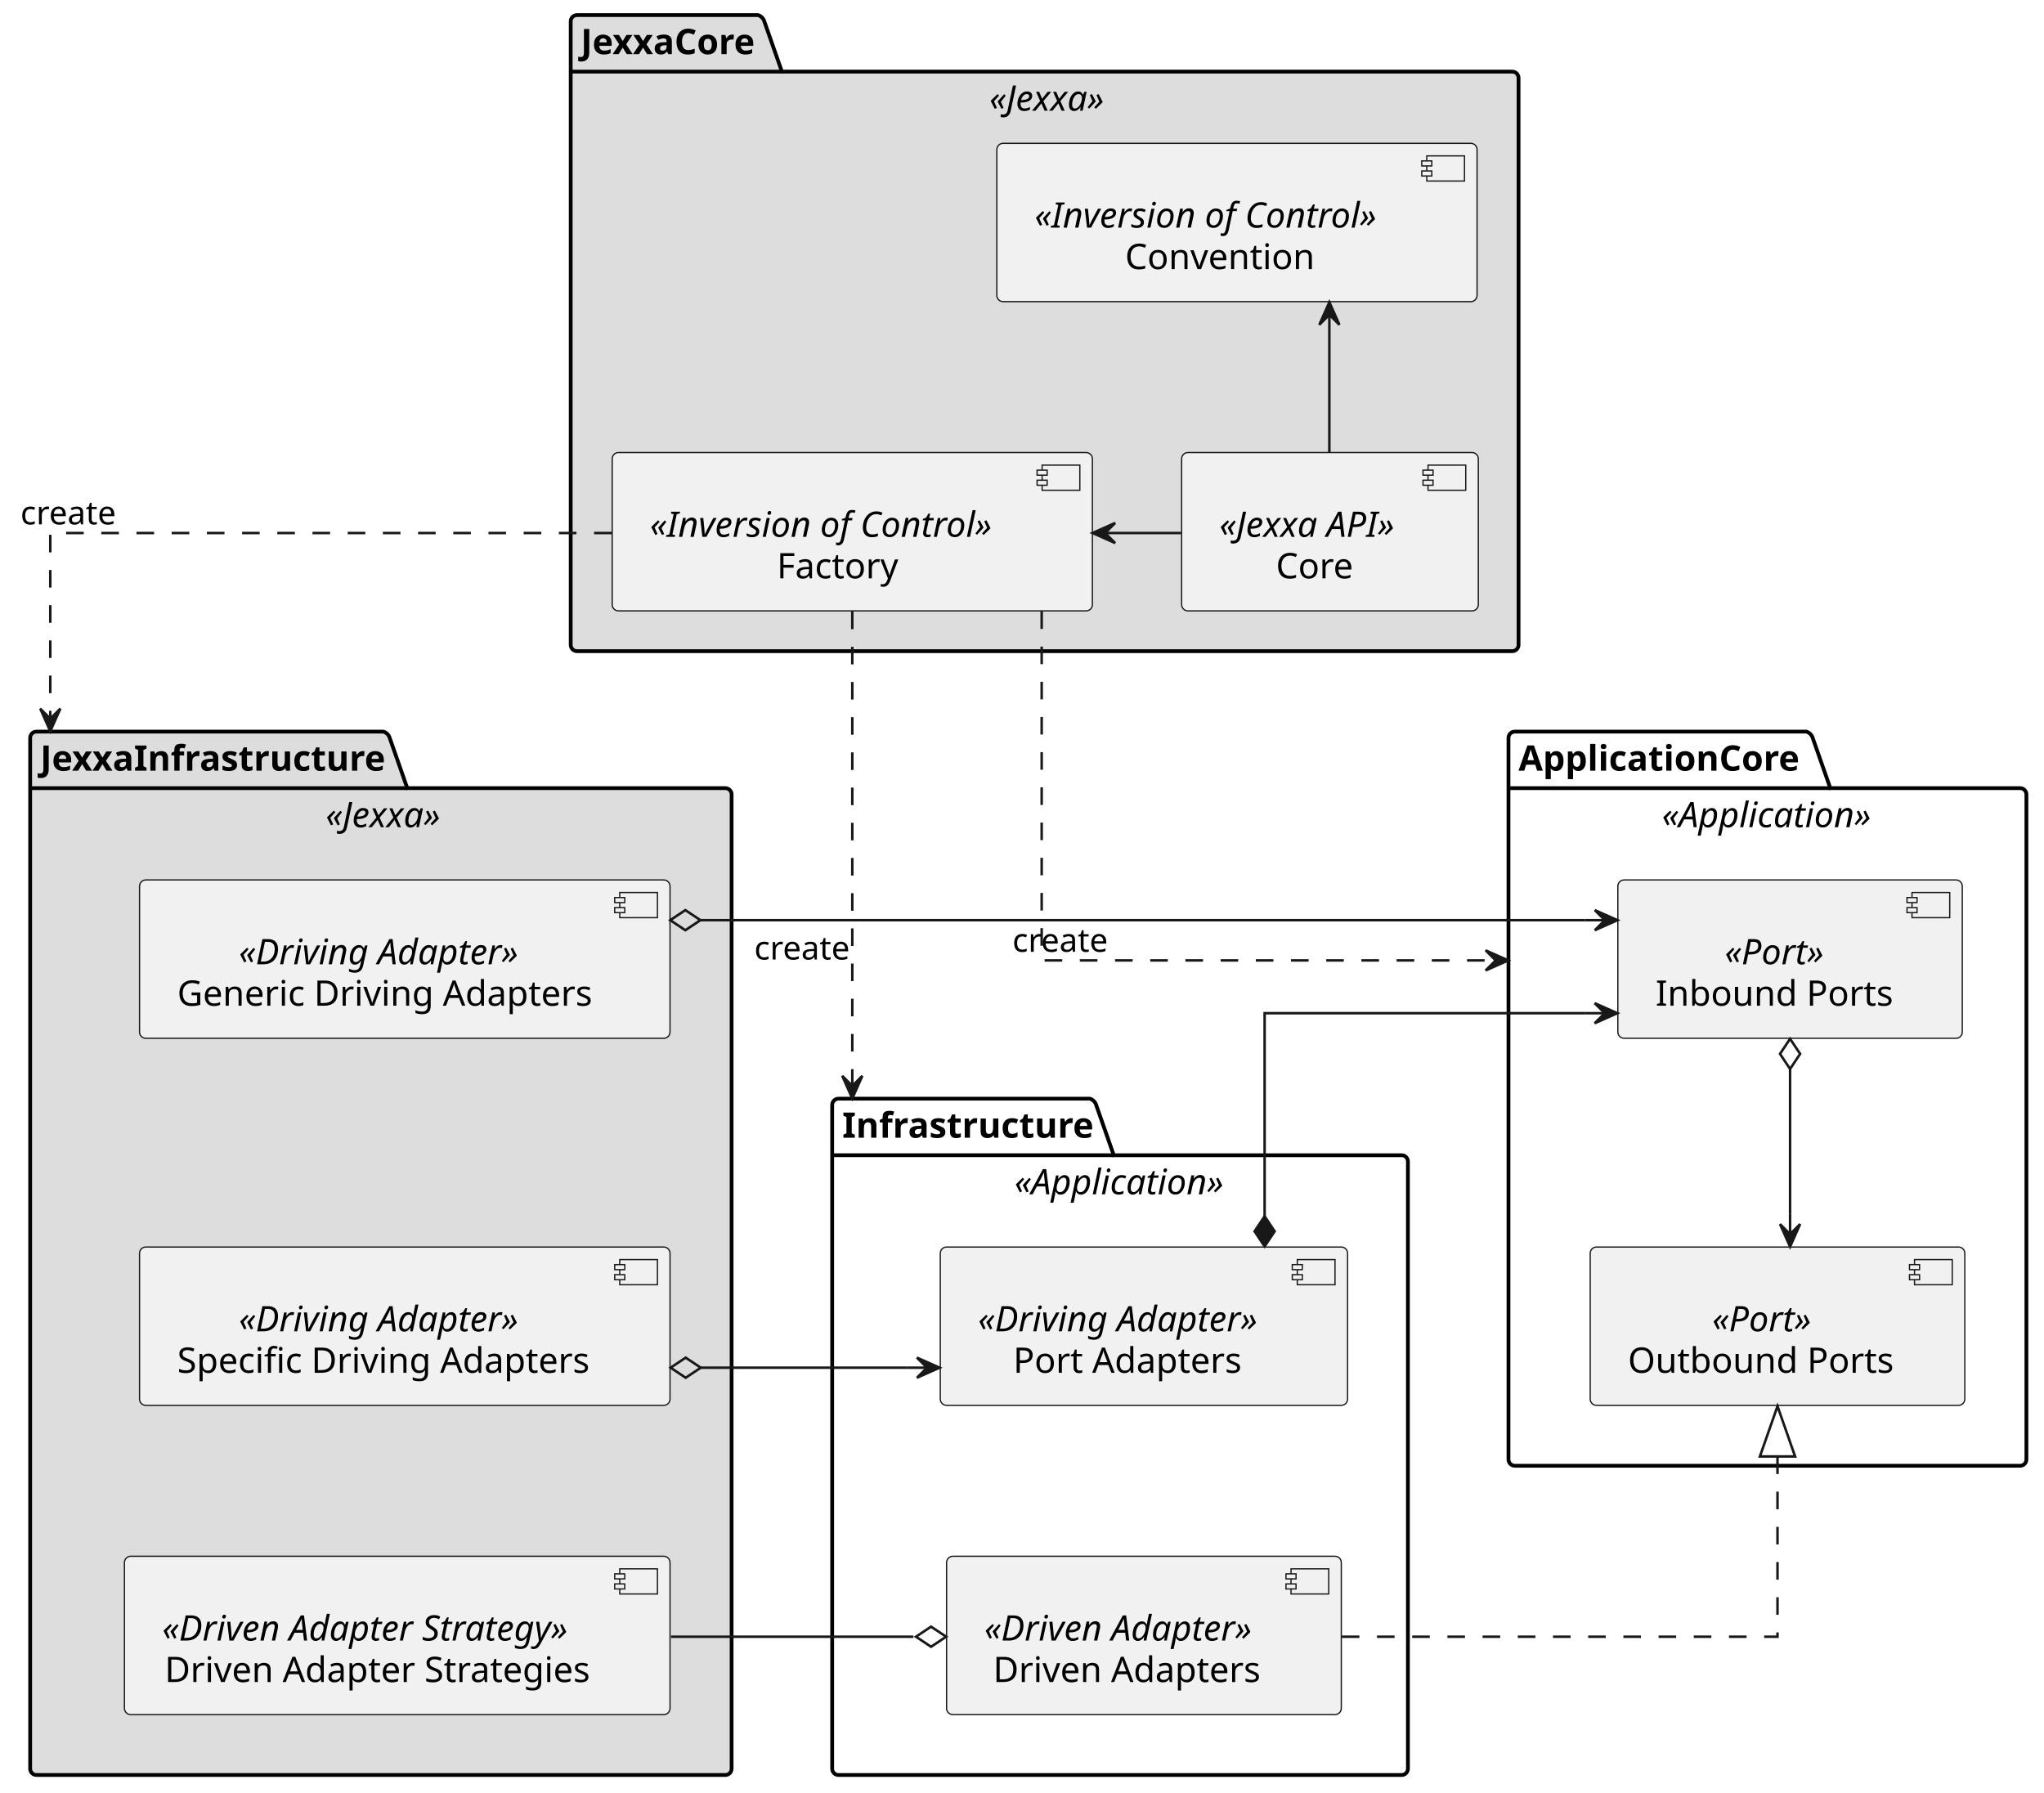
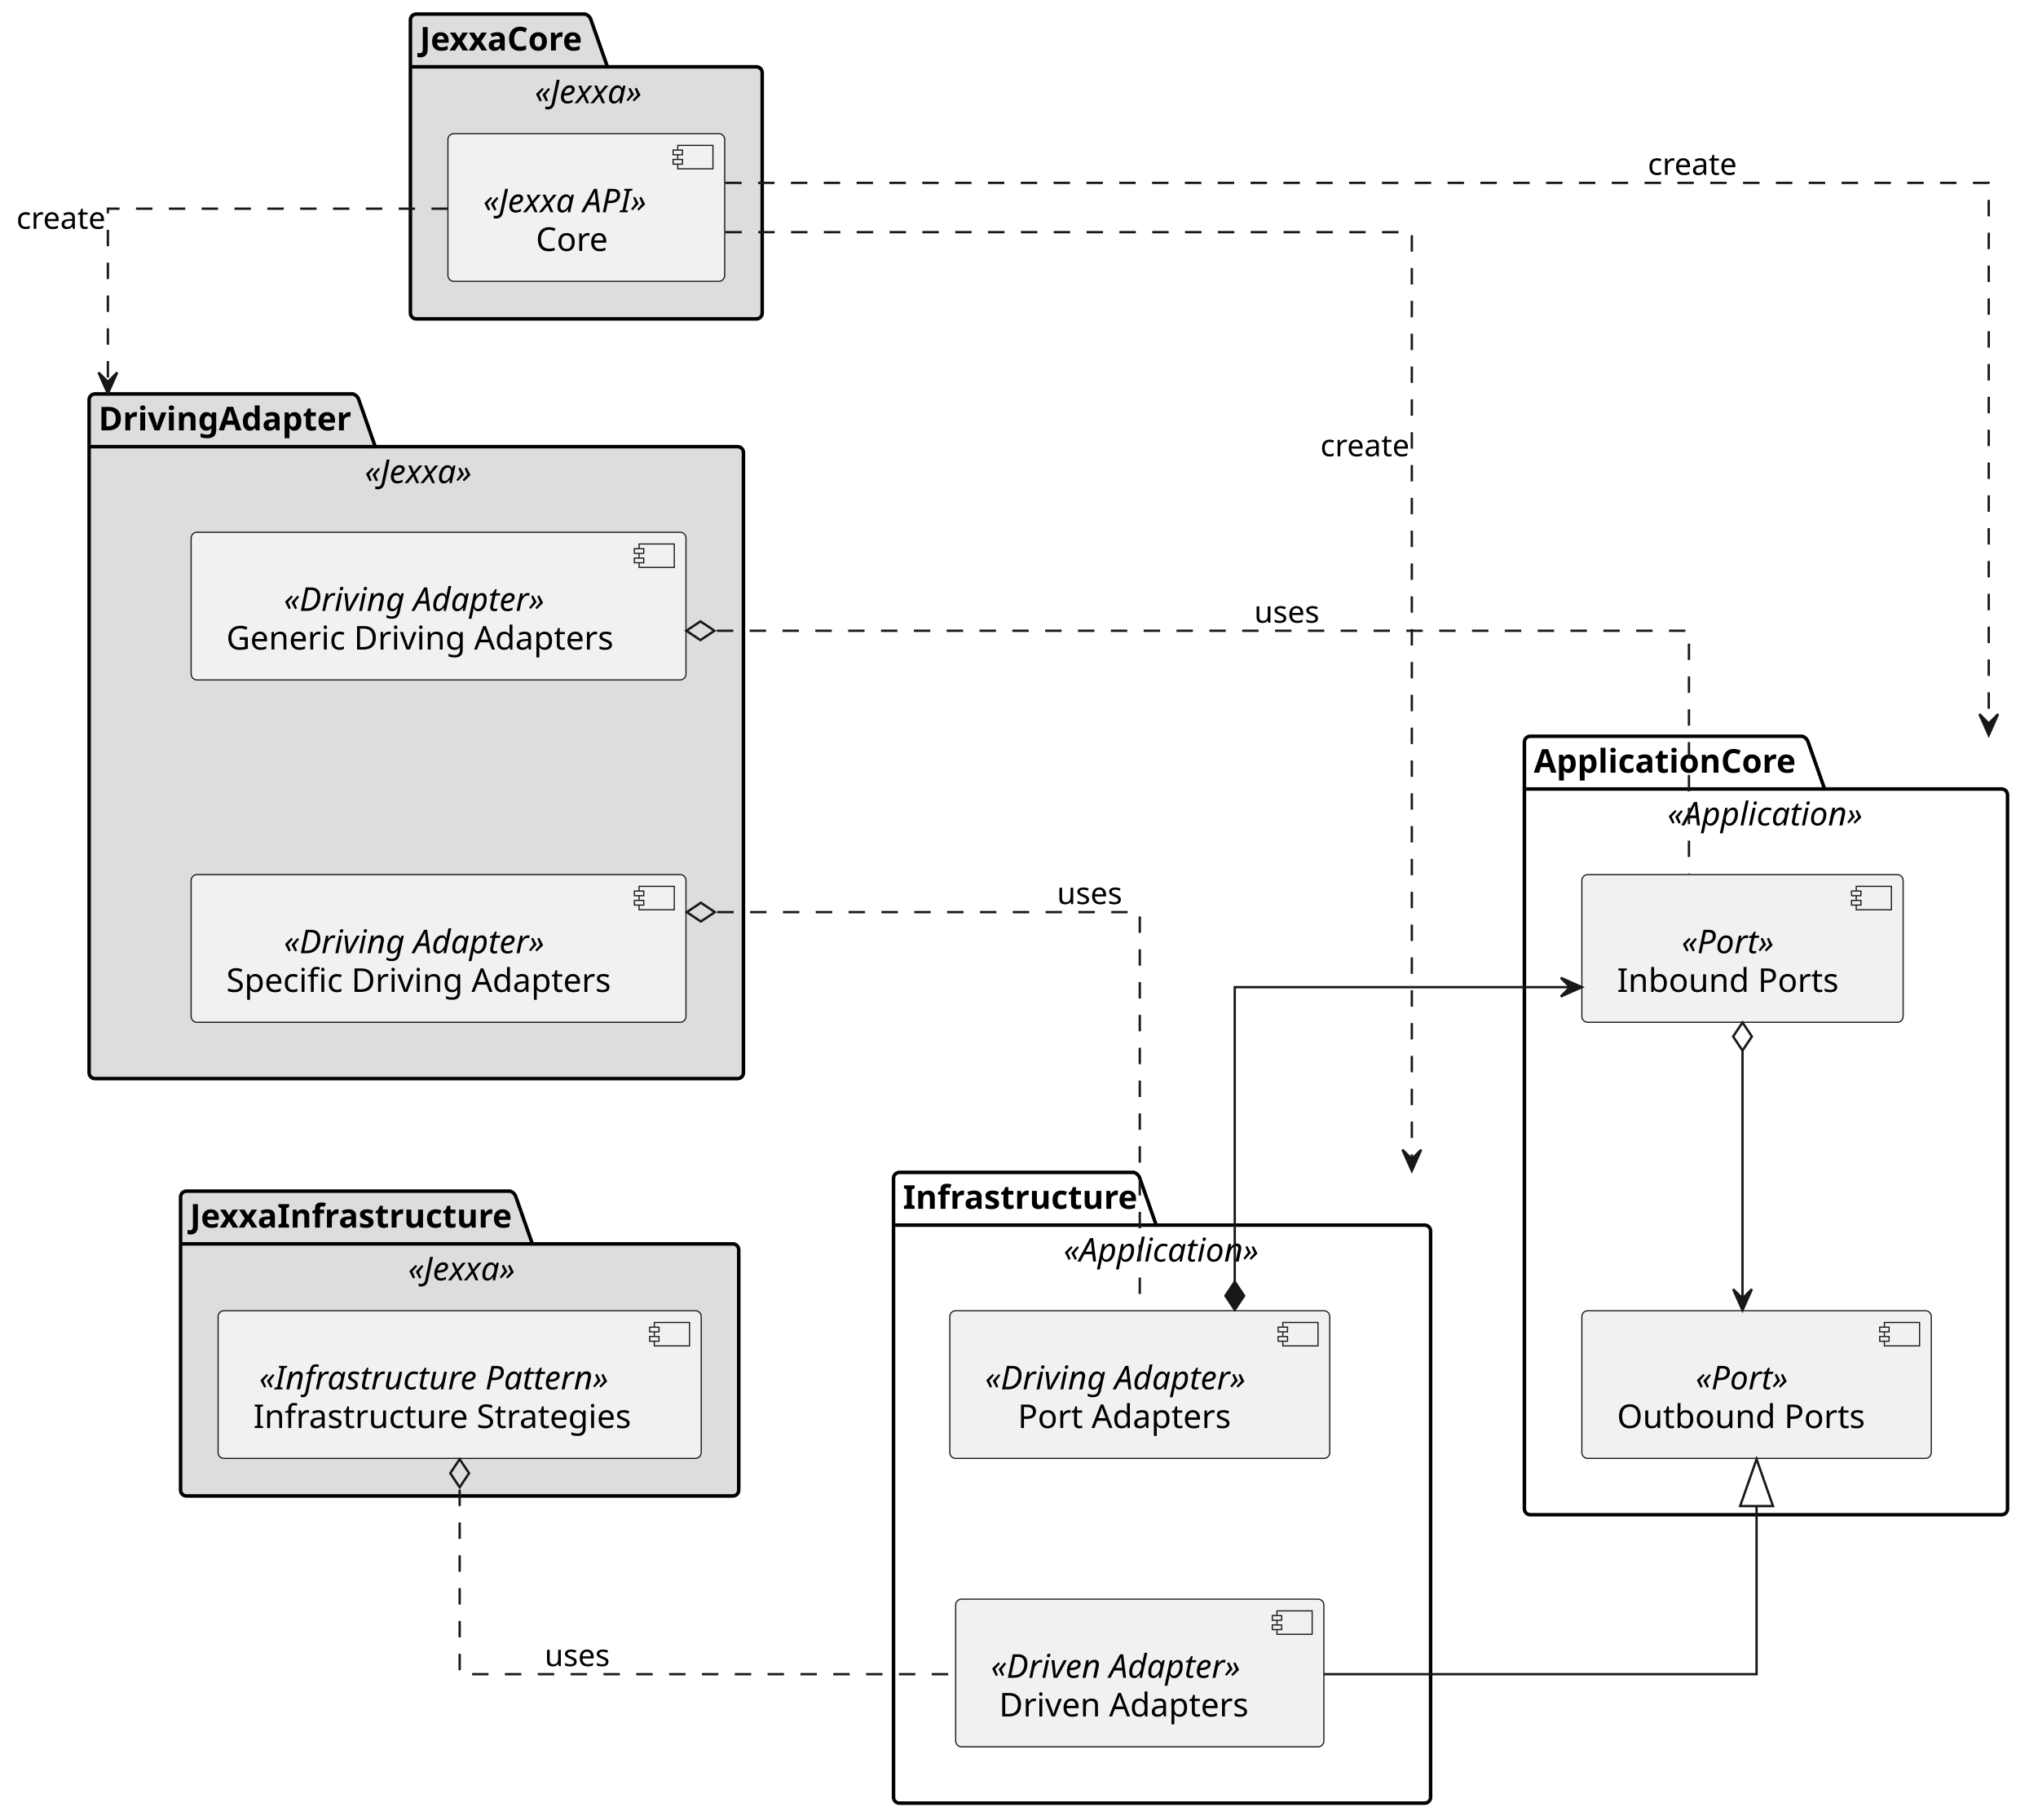
- <svg xmlns="http://www.w3.org/2000/svg" contentStyleType="text/css" height="713px" preserveAspectRatio="none" style="width:813px;height:713px;background:#FFFFFF;" version="1.1" viewBox="0 0 813 713" width="813px" zoomAndPan="magnify">
+ <svg xmlns="http://www.w3.org/2000/svg" contentStyleType="text/css" height="776px" preserveAspectRatio="none" style="width:869px;height:776px;background:#FFFFFF;" version="1.1" viewBox="0 0 869 776" width="869px" zoomAndPan="magnify">
  <defs />
  <g>
    <g id="cluster_JexxaCore">
-       <path d="M229.5,6 L301.5,6 A3.75,3.75 0 0 1 304,8.5 L311,28.488 L601.5,28.488 A2.5,2.5 0 0 1 604,30.988 L604,256.5 A2.5,2.5 0 0 1 601.5,259 L229.5,259 A2.5,2.5 0 0 1 227,256.5 L227,8.5 A2.5,2.5 0 0 1 229.5,6 " fill="#DDDDDD" style="stroke:#000000;stroke-width:1.5;" />
-       <line style="stroke:#000000;stroke-width:1.5;" x1="227" x2="311" y1="28.488" y2="28.488" />
-       <text fill="#000000" font-family="sans-serif" font-size="14" font-weight="bold" lengthAdjust="spacing" textLength="71" x="231" y="21.535">JexxaCore</text>
-       <text fill="#000000" font-family="sans-serif" font-size="14" font-style="italic" lengthAdjust="spacing" textLength="52" x="393.5" y="44.023">«Jexxa»</text>
+       <path d="M177.5,6 L249.5,6 A3.75,3.75 0 0 1 252,8.5 L259,28.488 L322.5,28.488 A2.5,2.5 0 0 1 325,30.988 L325,133.5 A2.5,2.5 0 0 1 322.5,136 L177.5,136 A2.5,2.5 0 0 1 175,133.5 L175,8.5 A2.5,2.5 0 0 1 177.5,6 " fill="#DDDDDD" style="stroke:#000000;stroke-width:1.5;" />
+       <line style="stroke:#000000;stroke-width:1.5;" x1="175" x2="259" y1="28.488" y2="28.488" />
+       <text fill="#000000" font-family="sans-serif" font-size="14" font-weight="bold" lengthAdjust="spacing" textLength="71" x="179" y="21.535">JexxaCore</text>
+       <text fill="#000000" font-family="sans-serif" font-size="14" font-style="italic" lengthAdjust="spacing" textLength="52" x="228" y="44.023">«Jexxa»</text>
+     </g>
+     <g id="cluster_DrivingAdapter">
+       <path d="M40.5,168 L150.5,168 A3.75,3.75 0 0 1 153,170.5 L160,190.488 L314.5,190.488 A2.5,2.5 0 0 1 317,192.988 L317,457.5 A2.5,2.5 0 0 1 314.5,460 L40.5,460 A2.5,2.5 0 0 1 38,457.5 L38,170.5 A2.5,2.5 0 0 1 40.5,168 " fill="#DDDDDD" style="stroke:#000000;stroke-width:1.5;" />
+       <line style="stroke:#000000;stroke-width:1.5;" x1="38" x2="160" y1="190.488" y2="190.488" />
+       <text fill="#000000" font-family="sans-serif" font-size="14" font-weight="bold" lengthAdjust="spacing" textLength="109" x="42" y="183.535">DrivingAdapter</text>
+       <text fill="#000000" font-family="sans-serif" font-size="14" font-style="italic" lengthAdjust="spacing" textLength="52" x="155.5" y="206.023">«Jexxa»</text>
    </g>
    <g id="cluster_JexxaInfrastructure">
-       <path d="M14.5,291 L152.5,291 A3.75,3.75 0 0 1 155,293.5 L162,313.488 L288.5,313.488 A2.5,2.5 0 0 1 291,315.988 L291,703.5 A2.5,2.5 0 0 1 288.5,706 L14.5,706 A2.5,2.5 0 0 1 12,703.5 L12,293.5 A2.5,2.5 0 0 1 14.5,291 " fill="#DDDDDD" style="stroke:#000000;stroke-width:1.5;" />
-       <line style="stroke:#000000;stroke-width:1.5;" x1="12" x2="162" y1="313.488" y2="313.488" />
-       <text fill="#000000" font-family="sans-serif" font-size="14" font-weight="bold" lengthAdjust="spacing" textLength="137" x="16" y="306.535">JexxaInfrastructure</text>
-       <text fill="#000000" font-family="sans-serif" font-size="14" font-style="italic" lengthAdjust="spacing" textLength="52" x="129.5" y="329.023">«Jexxa»</text>
+       <path d="M79.5,508 L217.5,508 A3.75,3.75 0 0 1 220,510.5 L227,530.488 L312.5,530.488 A2.5,2.5 0 0 1 315,532.988 L315,635.5 A2.5,2.5 0 0 1 312.5,638 L79.5,638 A2.5,2.5 0 0 1 77,635.5 L77,510.5 A2.5,2.5 0 0 1 79.5,508 " fill="#DDDDDD" style="stroke:#000000;stroke-width:1.5;" />
+       <line style="stroke:#000000;stroke-width:1.5;" x1="77" x2="227" y1="530.488" y2="530.488" />
+       <text fill="#000000" font-family="sans-serif" font-size="14" font-weight="bold" lengthAdjust="spacing" textLength="137" x="81" y="523.535">JexxaInfrastructure</text>
+       <text fill="#000000" font-family="sans-serif" font-size="14" font-style="italic" lengthAdjust="spacing" textLength="52" x="174" y="546.023">«Jexxa»</text>
    </g>
    <g id="cluster_ApplicationCore">
-       <path d="M602.5,291 L718.5,291 A3.75,3.75 0 0 1 721,293.5 L728,313.488 L803.5,313.488 A2.5,2.5 0 0 1 806,315.988 L806,580.5 A2.5,2.5 0 0 1 803.5,583 L602.5,583 A2.5,2.5 0 0 1 600,580.5 L600,293.5 A2.5,2.5 0 0 1 602.5,291 " style="stroke:#000000;stroke-width:1.5;fill:none;" />
-       <line style="stroke:#000000;stroke-width:1.5;fill:none;" x1="600" x2="728" y1="313.488" y2="313.488" />
-       <text fill="#000000" font-family="sans-serif" font-size="14" font-weight="bold" lengthAdjust="spacing" textLength="115" x="604" y="306.535">ApplicationCore</text>
-       <text fill="#000000" font-family="sans-serif" font-size="14" font-style="italic" lengthAdjust="spacing" textLength="92" x="661" y="329.023">«Application»</text>
+       <path d="M652.5,314 L768.5,314 A3.75,3.75 0 0 1 771,316.5 L778,336.488 L853.5,336.488 A2.5,2.5 0 0 1 856,338.988 L856,643.5 A2.5,2.5 0 0 1 853.5,646 L652.5,646 A2.5,2.5 0 0 1 650,643.5 L650,316.5 A2.5,2.5 0 0 1 652.5,314 " style="stroke:#000000;stroke-width:1.5;fill:none;" />
+       <line style="stroke:#000000;stroke-width:1.5;fill:none;" x1="650" x2="778" y1="336.488" y2="336.488" />
+       <text fill="#000000" font-family="sans-serif" font-size="14" font-weight="bold" lengthAdjust="spacing" textLength="115" x="654" y="329.535">ApplicationCore</text>
+       <text fill="#000000" font-family="sans-serif" font-size="14" font-style="italic" lengthAdjust="spacing" textLength="92" x="711" y="352.023">«Application»</text>
    </g>
    <g id="cluster_Infrastructure">
-       <path d="M333.5,437 L433.5,437 A3.75,3.75 0 0 1 436,439.5 L443,459.488 L557.5,459.488 A2.5,2.5 0 0 1 560,461.988 L560,703.5 A2.5,2.5 0 0 1 557.5,706 L333.5,706 A2.5,2.5 0 0 1 331,703.5 L331,439.5 A2.5,2.5 0 0 1 333.5,437 " style="stroke:#000000;stroke-width:1.5;fill:none;" />
-       <line style="stroke:#000000;stroke-width:1.5;fill:none;" x1="331" x2="443" y1="459.488" y2="459.488" />
-       <text fill="#000000" font-family="sans-serif" font-size="14" font-weight="bold" lengthAdjust="spacing" textLength="99" x="335" y="452.535">Infrastructure</text>
-       <text fill="#000000" font-family="sans-serif" font-size="14" font-style="italic" lengthAdjust="spacing" textLength="92" x="403.5" y="475.023">«Application»</text>
-     </g>
-     <g id="elem_Convention">
-       <rect fill="#F1F1F1" height="62.977" rx="2.5" ry="2.5" style="stroke:#181818;stroke-width:0.5;" width="191" x="396.5" y="57" />
-       <rect fill="#F1F1F1" height="10" style="stroke:#181818;stroke-width:0.5;" width="15" x="567.5" y="62" />
-       <rect fill="#F1F1F1" height="2" style="stroke:#181818;stroke-width:0.5;" width="4" x="565.5" y="64" />
-       <rect fill="#F1F1F1" height="2" style="stroke:#181818;stroke-width:0.5;" width="4" x="565.5" y="68" />
-       <text fill="#000000" font-family="sans-serif" font-size="14" font-style="italic" lengthAdjust="spacing" textLength="151" x="411.5" y="90.535">«Inversion of Control»</text>
-       <text fill="#000000" font-family="sans-serif" font-size="14" lengthAdjust="spacing" textLength="79" x="447.5" y="107.023">Convention</text>
+       <path d="M383.5,500 L483.5,500 A3.75,3.75 0 0 1 486,502.5 L493,522.488 L607.5,522.488 A2.5,2.5 0 0 1 610,524.988 L610,766.5 A2.5,2.5 0 0 1 607.5,769 L383.5,769 A2.5,2.5 0 0 1 381,766.5 L381,502.5 A2.5,2.5 0 0 1 383.5,500 " style="stroke:#000000;stroke-width:1.5;fill:none;" />
+       <line style="stroke:#000000;stroke-width:1.5;fill:none;" x1="381" x2="493" y1="522.488" y2="522.488" />
+       <text fill="#000000" font-family="sans-serif" font-size="14" font-weight="bold" lengthAdjust="spacing" textLength="99" x="385" y="515.535">Infrastructure</text>
+       <text fill="#000000" font-family="sans-serif" font-size="14" font-style="italic" lengthAdjust="spacing" textLength="92" x="453.5" y="538.023">«Application»</text>
    </g>
    <g id="elem_Core">
-       <rect fill="#F1F1F1" height="62.977" rx="2.5" ry="2.5" style="stroke:#181818;stroke-width:0.5;" width="118" x="470" y="180" />
-       <rect fill="#F1F1F1" height="10" style="stroke:#181818;stroke-width:0.5;" width="15" x="568" y="185" />
-       <rect fill="#F1F1F1" height="2" style="stroke:#181818;stroke-width:0.5;" width="4" x="566" y="187" />
-       <rect fill="#F1F1F1" height="2" style="stroke:#181818;stroke-width:0.5;" width="4" x="566" y="191" />
-       <text fill="#000000" font-family="sans-serif" font-size="14" font-style="italic" lengthAdjust="spacing" textLength="78" x="485" y="213.535">«Jexxa API»</text>
-       <text fill="#000000" font-family="sans-serif" font-size="14" lengthAdjust="spacing" textLength="33" x="507.5" y="230.023">Core</text>
-     </g>
-     <g id="elem_Factory">
-       <rect fill="#F1F1F1" height="62.977" rx="2.5" ry="2.5" style="stroke:#181818;stroke-width:0.5;" width="191" x="243.5" y="180" />
-       <rect fill="#F1F1F1" height="10" style="stroke:#181818;stroke-width:0.5;" width="15" x="414.5" y="185" />
-       <rect fill="#F1F1F1" height="2" style="stroke:#181818;stroke-width:0.5;" width="4" x="412.5" y="187" />
-       <rect fill="#F1F1F1" height="2" style="stroke:#181818;stroke-width:0.5;" width="4" x="412.5" y="191" />
-       <text fill="#000000" font-family="sans-serif" font-size="14" font-style="italic" lengthAdjust="spacing" textLength="151" x="258.5" y="213.535">«Inversion of Control»</text>
-       <text fill="#000000" font-family="sans-serif" font-size="14" lengthAdjust="spacing" textLength="50" x="309" y="230.023">Factory</text>
+       <rect fill="#F1F1F1" height="62.977" rx="2.5" ry="2.5" style="stroke:#181818;stroke-width:0.5;" width="118" x="191" y="57" />
+       <rect fill="#F1F1F1" height="10" style="stroke:#181818;stroke-width:0.5;" width="15" x="289" y="62" />
+       <rect fill="#F1F1F1" height="2" style="stroke:#181818;stroke-width:0.5;" width="4" x="287" y="64" />
+       <rect fill="#F1F1F1" height="2" style="stroke:#181818;stroke-width:0.5;" width="4" x="287" y="68" />
+       <text fill="#000000" font-family="sans-serif" font-size="14" font-style="italic" lengthAdjust="spacing" textLength="78" x="206" y="90.535">«Jexxa API»</text>
+       <text fill="#000000" font-family="sans-serif" font-size="14" lengthAdjust="spacing" textLength="33" x="228.5" y="107.023">Core</text>
    </g>
    <g id="elem_Generic Driving Adapters">
-       <rect fill="#F1F1F1" height="62.977" rx="2.5" ry="2.5" style="stroke:#181818;stroke-width:0.5;" width="211" x="55.5" y="350" />
-       <rect fill="#F1F1F1" height="10" style="stroke:#181818;stroke-width:0.5;" width="15" x="246.5" y="355" />
-       <rect fill="#F1F1F1" height="2" style="stroke:#181818;stroke-width:0.5;" width="4" x="244.5" y="357" />
-       <rect fill="#F1F1F1" height="2" style="stroke:#181818;stroke-width:0.5;" width="4" x="244.5" y="361" />
-       <text fill="#000000" font-family="sans-serif" font-size="14" font-style="italic" lengthAdjust="spacing" textLength="122" x="95" y="383.535">«Driving Adapter»</text>
-       <text fill="#000000" font-family="sans-serif" font-size="14" lengthAdjust="spacing" textLength="171" x="70.5" y="400.023">Generic Driving Adapters</text>
+       <rect fill="#F1F1F1" height="62.977" rx="2.5" ry="2.5" style="stroke:#181818;stroke-width:0.5;" width="211" x="81.5" y="227" />
+       <rect fill="#F1F1F1" height="10" style="stroke:#181818;stroke-width:0.5;" width="15" x="272.5" y="232" />
+       <rect fill="#F1F1F1" height="2" style="stroke:#181818;stroke-width:0.5;" width="4" x="270.5" y="234" />
+       <rect fill="#F1F1F1" height="2" style="stroke:#181818;stroke-width:0.5;" width="4" x="270.5" y="238" />
+       <text fill="#000000" font-family="sans-serif" font-size="14" font-style="italic" lengthAdjust="spacing" textLength="122" x="121" y="260.535">«Driving Adapter»</text>
+       <text fill="#000000" font-family="sans-serif" font-size="14" lengthAdjust="spacing" textLength="171" x="96.5" y="277.023">Generic Driving Adapters</text>
    </g>
    <g id="elem_Specific Driving Adapters">
-       <rect fill="#F1F1F1" height="62.977" rx="2.5" ry="2.5" style="stroke:#181818;stroke-width:0.5;" width="211" x="55.5" y="496" />
-       <rect fill="#F1F1F1" height="10" style="stroke:#181818;stroke-width:0.5;" width="15" x="246.5" y="501" />
-       <rect fill="#F1F1F1" height="2" style="stroke:#181818;stroke-width:0.5;" width="4" x="244.5" y="503" />
-       <rect fill="#F1F1F1" height="2" style="stroke:#181818;stroke-width:0.5;" width="4" x="244.5" y="507" />
-       <text fill="#000000" font-family="sans-serif" font-size="14" font-style="italic" lengthAdjust="spacing" textLength="122" x="95" y="529.535">«Driving Adapter»</text>
-       <text fill="#000000" font-family="sans-serif" font-size="14" lengthAdjust="spacing" textLength="171" x="70.5" y="546.023">Specific Driving Adapters</text>
+       <rect fill="#F1F1F1" height="62.977" rx="2.5" ry="2.5" style="stroke:#181818;stroke-width:0.5;" width="211" x="81.5" y="373" />
+       <rect fill="#F1F1F1" height="10" style="stroke:#181818;stroke-width:0.5;" width="15" x="272.5" y="378" />
+       <rect fill="#F1F1F1" height="2" style="stroke:#181818;stroke-width:0.5;" width="4" x="270.5" y="380" />
+       <rect fill="#F1F1F1" height="2" style="stroke:#181818;stroke-width:0.5;" width="4" x="270.5" y="384" />
+       <text fill="#000000" font-family="sans-serif" font-size="14" font-style="italic" lengthAdjust="spacing" textLength="122" x="121" y="406.535">«Driving Adapter»</text>
+       <text fill="#000000" font-family="sans-serif" font-size="14" lengthAdjust="spacing" textLength="171" x="96.5" y="423.023">Specific Driving Adapters</text>
    </g>
-     <g id="elem_Driven Adapter Strategies">
-       <rect fill="#F1F1F1" height="62.977" rx="2.5" ry="2.5" style="stroke:#181818;stroke-width:0.5;" width="217" x="49.5" y="619" />
-       <rect fill="#F1F1F1" height="10" style="stroke:#181818;stroke-width:0.5;" width="15" x="246.5" y="624" />
-       <rect fill="#F1F1F1" height="2" style="stroke:#181818;stroke-width:0.5;" width="4" x="244.5" y="626" />
-       <rect fill="#F1F1F1" height="2" style="stroke:#181818;stroke-width:0.5;" width="4" x="244.5" y="630" />
-       <text fill="#000000" font-family="sans-serif" font-size="14" font-style="italic" lengthAdjust="spacing" textLength="177" x="64.5" y="652.535">«Driven Adapter Strategy»</text>
-       <text fill="#000000" font-family="sans-serif" font-size="14" lengthAdjust="spacing" textLength="175" x="65.5" y="669.023">Driven Adapter Strategies</text>
+     <g id="elem_Infrastructure Strategies">
+       <rect fill="#F1F1F1" height="62.977" rx="2.5" ry="2.5" style="stroke:#181818;stroke-width:0.5;" width="206" x="93" y="559" />
+       <rect fill="#F1F1F1" height="10" style="stroke:#181818;stroke-width:0.5;" width="15" x="279" y="564" />
+       <rect fill="#F1F1F1" height="2" style="stroke:#181818;stroke-width:0.5;" width="4" x="277" y="566" />
+       <rect fill="#F1F1F1" height="2" style="stroke:#181818;stroke-width:0.5;" width="4" x="277" y="570" />
+       <text fill="#000000" font-family="sans-serif" font-size="14" font-style="italic" lengthAdjust="spacing" textLength="161" x="110.5" y="592.535">«Infrastructure Pattern»</text>
+       <text fill="#000000" font-family="sans-serif" font-size="14" lengthAdjust="spacing" textLength="166" x="108" y="609.023">Infrastructure Strategies</text>
    </g>
    <g id="elem_Inbound Ports">
-       <rect fill="#F1F1F1" height="62.977" rx="2.5" ry="2.5" style="stroke:#181818;stroke-width:0.5;" width="137" x="643.5" y="350" />
-       <rect fill="#F1F1F1" height="10" style="stroke:#181818;stroke-width:0.5;" width="15" x="760.5" y="355" />
-       <rect fill="#F1F1F1" height="2" style="stroke:#181818;stroke-width:0.5;" width="4" x="758.5" y="357" />
-       <rect fill="#F1F1F1" height="2" style="stroke:#181818;stroke-width:0.5;" width="4" x="758.5" y="361" />
-       <text fill="#000000" font-family="sans-serif" font-size="14" font-style="italic" lengthAdjust="spacing" textLength="42" x="686" y="383.535">«Port»</text>
-       <text fill="#000000" font-family="sans-serif" font-size="14" lengthAdjust="spacing" textLength="97" x="658.5" y="400.023">Inbound Ports</text>
+       <rect fill="#F1F1F1" height="62.977" rx="2.5" ry="2.5" style="stroke:#181818;stroke-width:0.5;" width="137" x="674.5" y="373" />
+       <rect fill="#F1F1F1" height="10" style="stroke:#181818;stroke-width:0.5;" width="15" x="791.5" y="378" />
+       <rect fill="#F1F1F1" height="2" style="stroke:#181818;stroke-width:0.5;" width="4" x="789.5" y="380" />
+       <rect fill="#F1F1F1" height="2" style="stroke:#181818;stroke-width:0.5;" width="4" x="789.5" y="384" />
+       <text fill="#000000" font-family="sans-serif" font-size="14" font-style="italic" lengthAdjust="spacing" textLength="42" x="717" y="406.535">«Port»</text>
+       <text fill="#000000" font-family="sans-serif" font-size="14" lengthAdjust="spacing" textLength="97" x="689.5" y="423.023">Inbound Ports</text>
    </g>
    <g id="elem_Outbound Ports">
-       <rect fill="#F1F1F1" height="62.977" rx="2.5" ry="2.5" style="stroke:#181818;stroke-width:0.5;" width="149" x="632.5" y="496" />
-       <rect fill="#F1F1F1" height="10" style="stroke:#181818;stroke-width:0.5;" width="15" x="761.5" y="501" />
-       <rect fill="#F1F1F1" height="2" style="stroke:#181818;stroke-width:0.5;" width="4" x="759.5" y="503" />
-       <rect fill="#F1F1F1" height="2" style="stroke:#181818;stroke-width:0.5;" width="4" x="759.5" y="507" />
-       <text fill="#000000" font-family="sans-serif" font-size="14" font-style="italic" lengthAdjust="spacing" textLength="42" x="681" y="529.535">«Port»</text>
-       <text fill="#000000" font-family="sans-serif" font-size="14" lengthAdjust="spacing" textLength="109" x="647.5" y="546.023">Outbound Ports</text>
+       <rect fill="#F1F1F1" height="62.977" rx="2.5" ry="2.5" style="stroke:#181818;stroke-width:0.5;" width="149" x="674.5" y="559" />
+       <rect fill="#F1F1F1" height="10" style="stroke:#181818;stroke-width:0.5;" width="15" x="803.5" y="564" />
+       <rect fill="#F1F1F1" height="2" style="stroke:#181818;stroke-width:0.5;" width="4" x="801.5" y="566" />
+       <rect fill="#F1F1F1" height="2" style="stroke:#181818;stroke-width:0.5;" width="4" x="801.5" y="570" />
+       <text fill="#000000" font-family="sans-serif" font-size="14" font-style="italic" lengthAdjust="spacing" textLength="42" x="723" y="592.535">«Port»</text>
+       <text fill="#000000" font-family="sans-serif" font-size="14" lengthAdjust="spacing" textLength="109" x="689.5" y="609.023">Outbound Ports</text>
    </g>
    <g id="elem_Port Adapters">
-       <rect fill="#F1F1F1" height="62.977" rx="2.5" ry="2.5" style="stroke:#181818;stroke-width:0.5;" width="162" x="374" y="496" />
-       <rect fill="#F1F1F1" height="10" style="stroke:#181818;stroke-width:0.5;" width="15" x="516" y="501" />
-       <rect fill="#F1F1F1" height="2" style="stroke:#181818;stroke-width:0.5;" width="4" x="514" y="503" />
-       <rect fill="#F1F1F1" height="2" style="stroke:#181818;stroke-width:0.5;" width="4" x="514" y="507" />
-       <text fill="#000000" font-family="sans-serif" font-size="14" font-style="italic" lengthAdjust="spacing" textLength="122" x="389" y="529.535">«Driving Adapter»</text>
-       <text fill="#000000" font-family="sans-serif" font-size="14" lengthAdjust="spacing" textLength="94" x="403" y="546.023">Port Adapters</text>
+       <rect fill="#F1F1F1" height="62.977" rx="2.5" ry="2.5" style="stroke:#181818;stroke-width:0.5;" width="162" x="405" y="559" />
+       <rect fill="#F1F1F1" height="10" style="stroke:#181818;stroke-width:0.5;" width="15" x="547" y="564" />
+       <rect fill="#F1F1F1" height="2" style="stroke:#181818;stroke-width:0.5;" width="4" x="545" y="566" />
+       <rect fill="#F1F1F1" height="2" style="stroke:#181818;stroke-width:0.5;" width="4" x="545" y="570" />
+       <text fill="#000000" font-family="sans-serif" font-size="14" font-style="italic" lengthAdjust="spacing" textLength="122" x="420" y="592.535">«Driving Adapter»</text>
+       <text fill="#000000" font-family="sans-serif" font-size="14" lengthAdjust="spacing" textLength="94" x="434" y="609.023">Port Adapters</text>
    </g>
    <g id="elem_Driven Adapters">
-       <rect fill="#F1F1F1" height="62.977" rx="2.5" ry="2.5" style="stroke:#181818;stroke-width:0.5;" width="157" x="376.5" y="619" />
-       <rect fill="#F1F1F1" height="10" style="stroke:#181818;stroke-width:0.5;" width="15" x="513.5" y="624" />
-       <rect fill="#F1F1F1" height="2" style="stroke:#181818;stroke-width:0.5;" width="4" x="511.5" y="626" />
-       <rect fill="#F1F1F1" height="2" style="stroke:#181818;stroke-width:0.5;" width="4" x="511.5" y="630" />
-       <text fill="#000000" font-family="sans-serif" font-size="14" font-style="italic" lengthAdjust="spacing" textLength="117" x="391.5" y="652.535">«Driven Adapter»</text>
-       <text fill="#000000" font-family="sans-serif" font-size="14" lengthAdjust="spacing" textLength="110" x="395" y="669.023">Driven Adapters</text>
+       <rect fill="#F1F1F1" height="62.977" rx="2.5" ry="2.5" style="stroke:#181818;stroke-width:0.5;" width="157" x="407.5" y="682" />
+       <rect fill="#F1F1F1" height="10" style="stroke:#181818;stroke-width:0.5;" width="15" x="544.5" y="687" />
+       <rect fill="#F1F1F1" height="2" style="stroke:#181818;stroke-width:0.5;" width="4" x="542.5" y="689" />
+       <rect fill="#F1F1F1" height="2" style="stroke:#181818;stroke-width:0.5;" width="4" x="542.5" y="693" />
+       <text fill="#000000" font-family="sans-serif" font-size="14" font-style="italic" lengthAdjust="spacing" textLength="117" x="422.5" y="715.535">«Driven Adapter»</text>
+       <text fill="#000000" font-family="sans-serif" font-size="14" lengthAdjust="spacing" textLength="110" x="426" y="732.023">Driven Adapters</text>
    </g>
    <g id="link_Specific Driving Adapters_Port Adapters">
-       <path d="M278.73,544 C278.73,544 360.71,544 360.71,544 " fill="none" id="Specific Driving Adapters-Port Adapters" style="stroke:#181818;stroke-width:1.0;" />
-       <polygon fill="#181818" points="373.71,544,364.71,540,368.71,544,364.71,548,373.71,544" style="stroke:#181818;stroke-width:1.0;" />
-       <line style="stroke:#181818;stroke-width:1.0;" x1="368.71" x2="360.71" y1="544" y2="544" />
-       <polygon fill="none" points="266.73,544,272.73,548,278.73,544,272.73,540,266.73,544" style="stroke:#181818;stroke-width:1.0;" />
+       <path d="M305.84,389 C305.84,389 486,389 486,389 C486,389 486,501.75 486,558.57 " fill="none" id="Specific Driving Adapters-backto-Port Adapters" style="stroke:#181818;stroke-width:1.0;stroke-dasharray:7.0,7.0;" />
+       <polygon fill="none" points="292.84,389,298.84,393,304.84,389,298.84,385,292.84,389" style="stroke:#181818;stroke-width:1.0;" />
+       <text fill="#000000" font-family="sans-serif" font-size="13" lengthAdjust="spacing" textLength="29" x="450.7" y="385.568">uses</text>
    </g>
    <g id="link_Generic Driving Adapters_Inbound Ports">
-       <path d="M278.59,366 C278.59,366 630.33,366 630.33,366 " fill="none" id="Generic Driving Adapters-Inbound Ports" style="stroke:#181818;stroke-width:1.0;" />
-       <polygon fill="#181818" points="643.33,366,634.33,362,638.33,366,634.33,370,643.33,366" style="stroke:#181818;stroke-width:1.0;" />
-       <line style="stroke:#181818;stroke-width:1.0;" x1="638.33" x2="630.33" y1="366" y2="366" />
-       <polygon fill="none" points="266.59,366,272.59,370,278.59,366,272.59,362,266.59,366" style="stroke:#181818;stroke-width:1.0;" />
+       <path d="M305.66,269 C305.66,269 720.17,269 720.17,269 C720.17,269 720.17,332.68 720.17,372.73 " fill="none" id="Generic Driving Adapters-backto-Inbound Ports" style="stroke:#181818;stroke-width:1.0;stroke-dasharray:7.0,7.0;" />
+       <polygon fill="none" points="292.66,269,298.66,273,304.66,269,298.66,265,292.66,269" style="stroke:#181818;stroke-width:1.0;" />
+       <text fill="#000000" font-family="sans-serif" font-size="13" lengthAdjust="spacing" textLength="29" x="534.78" y="265.568">uses</text>
    </g>
    <g id="link_Port Adapters_Inbound Ports">
-       <path d="M503,483.76 C503,483.76 503,403 503,403 C503,403 630.28,403 630.28,403 " fill="none" id="Port Adapters-Inbound Ports" style="stroke:#181818;stroke-width:1.0;" />
-       <polygon fill="#181818" points="643.28,403,634.28,399,638.28,403,634.28,407,643.28,403" style="stroke:#181818;stroke-width:1.0;" />
-       <line style="stroke:#181818;stroke-width:1.0;" x1="638.28" x2="630.28" y1="403" y2="403" />
-       <polygon fill="#181818" points="503,495.76,507,489.76,503,483.76,499,489.76,503,495.76" style="stroke:#181818;stroke-width:1.0;" />
+       <path d="M526.5,546.62 C526.5,546.62 526.5,421 526.5,421 C526.5,421 661.5,421 661.5,421 " fill="none" id="Port Adapters-Inbound Ports" style="stroke:#181818;stroke-width:1.0;" />
+       <polygon fill="#181818" points="674.5,421,665.5,417,669.5,421,665.5,425,674.5,421" style="stroke:#181818;stroke-width:1.0;" />
+       <line style="stroke:#181818;stroke-width:1.0;" x1="669.5" x2="661.5" y1="421" y2="421" />
+       <polygon fill="#181818" points="526.5,558.62,530.5,552.62,526.5,546.62,522.5,552.62,526.5,558.62" style="stroke:#181818;stroke-width:1.0;" />
    </g>
    <g id="link_Inbound Ports_Outbound Ports">
-       <path d="M712,425.18 C712,425.18 712,482.88 712,482.88 " fill="none" id="Inbound Ports-Outbound Ports" style="stroke:#181818;stroke-width:1.0;" />
-       <polygon fill="#181818" points="712,495.88,716,486.88,712,490.88,708,486.88,712,495.88" style="stroke:#181818;stroke-width:1.0;" />
-       <line style="stroke:#181818;stroke-width:1.0;" x1="712" x2="712" y1="490.88" y2="482.88" />
-       <polygon fill="none" points="712,413.18,708,419.18,712,425.18,716,419.18,712,413.18" style="stroke:#181818;stroke-width:1.0;" />
+       <path d="M743,448.05 C743,448.05 743,545.79 743,545.79 " fill="none" id="Inbound Ports-Outbound Ports" style="stroke:#181818;stroke-width:1.0;" />
+       <polygon fill="#181818" points="743,558.79,747,549.79,743,553.79,739,549.79,743,558.79" style="stroke:#181818;stroke-width:1.0;" />
+       <line style="stroke:#181818;stroke-width:1.0;" x1="743" x2="743" y1="553.79" y2="545.79" />
+       <polygon fill="none" points="743,436.05,739,442.05,743,448.05,747,442.05,743,436.05" style="stroke:#181818;stroke-width:1.0;" />
    </g>
    <g id="link_Outbound Ports_Driven Adapters">
-       <path d="M707,579.3 C707,579.3 707,651 707,651 C707,651 607.64,651 533.7,651 " fill="none" id="Outbound Ports-backto-Driven Adapters" style="stroke:#181818;stroke-width:1.0;stroke-dasharray:7.0,7.0;" />
-       <polygon fill="none" points="700,579.3,707,559.3,714,579.3,700,579.3" style="stroke:#181818;stroke-width:1.0;" />
+       <path d="M749,642.3 C749,642.3 749,714 749,714 C749,714 642.05,714 564.55,714 " fill="none" id="Outbound Ports-backto-Driven Adapters" style="stroke:#181818;stroke-width:1.0;" />
+       <polygon fill="none" points="742,642.3,749,622.3,756,642.3,742,642.3" style="stroke:#181818;stroke-width:1.0;" />
    </g>
-     <g id="link_Driven Adapter Strategies_Driven Adapters">
-       <path d="M266.91,651 C266.91,651 363.33,651 363.33,651 " fill="none" id="Driven Adapter Strategies-to-Driven Adapters" style="stroke:#181818;stroke-width:1.0;" />
-       <polygon fill="none" points="376.33,651,370.33,647,364.33,651,370.33,655,376.33,651" style="stroke:#181818;stroke-width:1.0;" />
+     <g id="link_Infrastructure Strategies_Driven Adapters">
+       <path d="M196,635.3 C196,635.3 196,714 196,714 C196,714 321.26,714 407.14,714 " fill="none" id="Infrastructure Strategies-backto-Driven Adapters" style="stroke:#181818;stroke-width:1.0;stroke-dasharray:7.0,7.0;" />
+       <polygon fill="none" points="196,622.3,192,628.3,196,634.3,200,628.3,196,622.3" style="stroke:#181818;stroke-width:1.0;" />
+       <text fill="#000000" font-family="sans-serif" font-size="13" lengthAdjust="spacing" textLength="29" x="232.22" y="710.568">uses</text>
    </g>
-     <g id="link_Factory_Infrastructure">
-       <path d="M339,243.25 C339,282.065 339,349.967 339,409.673 C339,417.136 339,424.471 339,431.605 C339,433.388 339,435.159 339,436.917 " fill="none" id="Factory-to-Infrastructure" style="stroke:#181818;stroke-width:1.0;stroke-dasharray:7.0,7.0;" />
-       <polygon fill="#181818" points="339,436.917,343,427.917,339,431.917,335,427.917,339,436.917" style="stroke:#181818;stroke-width:1.0;" />
-       <text fill="#000000" font-family="sans-serif" font-size="13" lengthAdjust="spacing" textLength="38" x="300" y="381.648">create</text>
+     <g id="link_Core_DrivingAdapter">
+       <path d="M190.99,89 C130.75,89 46,89 46,89 C46,89 46,98.942 46,114.01 C46,121.544 46,130.36 46,139.855 C46,144.602 46,149.52 46,154.532 C46,157.038 46,159.568 46,162.112 C46,163.384 46,164.66 46,165.938 C46,166.577 46,167.216 46,167.856 " fill="none" id="Core-to-DrivingAdapter" style="stroke:#181818;stroke-width:1.0;stroke-dasharray:7.0,7.0;" />
+       <polygon fill="#181818" points="46,167.856,50,158.856,46,162.856,42,158.856,46,167.856" style="stroke:#181818;stroke-width:1.0;" />
+       <text fill="#000000" font-family="sans-serif" font-size="13" lengthAdjust="spacing" textLength="38" x="7" y="97.578">create</text>
    </g>
-     <g id="link_Factory_ApplicationCore">
-       <path d="M414.33,243.17 C414.33,292.48 414.33,382 414.33,382 C414.33,382 461.248,382 508.897,382 C532.722,382 556.731,382 575.149,382 C584.358,382 592.169,382 597.862,382 C598.573,382 599.252,382 599.896,382 " fill="none" id="Factory-to-ApplicationCore" style="stroke:#181818;stroke-width:1.0;stroke-dasharray:7.0,7.0;" />
-       <polygon fill="#181818" points="599.896,382,590.896,378,594.896,382,590.896,386,599.896,382" style="stroke:#181818;stroke-width:1.0;" />
-       <text fill="#000000" font-family="sans-serif" font-size="13" lengthAdjust="spacing" textLength="38" x="402.68" y="378.568">create</text>
+     <g id="link_Core_Infrastructure">
+       <path d="M309.31,99 C409.63,99 602,99 602,99 C602,99 602,216.183 602,336.111 C602,366.093 602,396.247 602,424.785 C602,439.053 602,452.918 602,466.155 C602,472.773 602,479.235 602,485.512 C602,488.65 602,491.742 602,494.785 C602,496.306 602,497.815 602,499.311 " fill="none" id="Core-to-Infrastructure" style="stroke:#181818;stroke-width:1.0;stroke-dasharray:7.0,7.0;" />
+       <polygon fill="#181818" points="602,499.311,606,490.311,602,494.311,598,490.311,602,499.311" style="stroke:#181818;stroke-width:1.0;" />
+       <text fill="#000000" font-family="sans-serif" font-size="13" lengthAdjust="spacing" textLength="38" x="563" y="194.578">create</text>
    </g>
-     <g id="link_Factory_JexxaInfrastructure">
-       <path d="M243.29,212 C149.33,212 20,212 20,212 C20,212 20,221.942 20,237.01 C20,244.544 20,253.36 20,262.855 C20,267.603 20,272.52 20,277.532 C20,280.038 20,282.568 20,285.112 C20,286.384 20,287.66 20,288.938 C20,289.577 20,290.216 20,290.856 " fill="none" id="Factory-to-JexxaInfrastructure" style="stroke:#181818;stroke-width:1.0;stroke-dasharray:7.0,7.0;" />
-       <polygon fill="#181818" points="20,290.856,24,281.856,20,285.856,16,281.856,20,290.856" style="stroke:#181818;stroke-width:1.0;" />
-       <text fill="#000000" font-family="sans-serif" font-size="13" lengthAdjust="spacing" textLength="38" x="8.14" y="208.568">create</text>
-     </g>
-     <g id="link_Factory_Core">
-       <path d="M439.56,212 C439.56,212 469.79,212 469.79,212 " fill="none" id="Factory-backto-Core" style="stroke:#181818;stroke-width:1.0;" />
-       <polygon fill="#181818" points="434.56,212,443.56,216,439.56,212,443.56,208,434.56,212" style="stroke:#181818;stroke-width:1.0;" />
-     </g>
-     <g id="link_Convention_Core">
-       <path d="M528.75,125.18 C528.75,125.18 528.75,179.93 528.75,179.93 " fill="none" id="Convention-backto-Core" style="stroke:#181818;stroke-width:1.0;" />
-       <polygon fill="#181818" points="528.75,120.18,524.75,129.18,528.75,125.18,532.75,129.18,528.75,120.18" style="stroke:#181818;stroke-width:1.0;" />
+     <g id="link_Core_ApplicationCore">
+       <path d="M309.25,78 C460.31,78 848,78 848,78 C848,78 848,155.843 848,235.51 C848,255.427 848,275.458 848,294.415 C848,299.154 848,303.827 848,308.413 C848,309.56 848,310.701 848,311.837 C848,312.404 848,312.971 848,313.536 " fill="none" id="Core-to-ApplicationCore" style="stroke:#181818;stroke-width:1.0;stroke-dasharray:7.0,7.0;" />
+       <polygon fill="#181818" points="848,313.536,852,304.536,848,308.536,844,304.536,848,313.536" style="stroke:#181818;stroke-width:1.0;" />
+       <text fill="#000000" font-family="sans-serif" font-size="13" lengthAdjust="spacing" textLength="38" x="702.61" y="74.568">create</text>
    </g>
  </g>
</svg>
